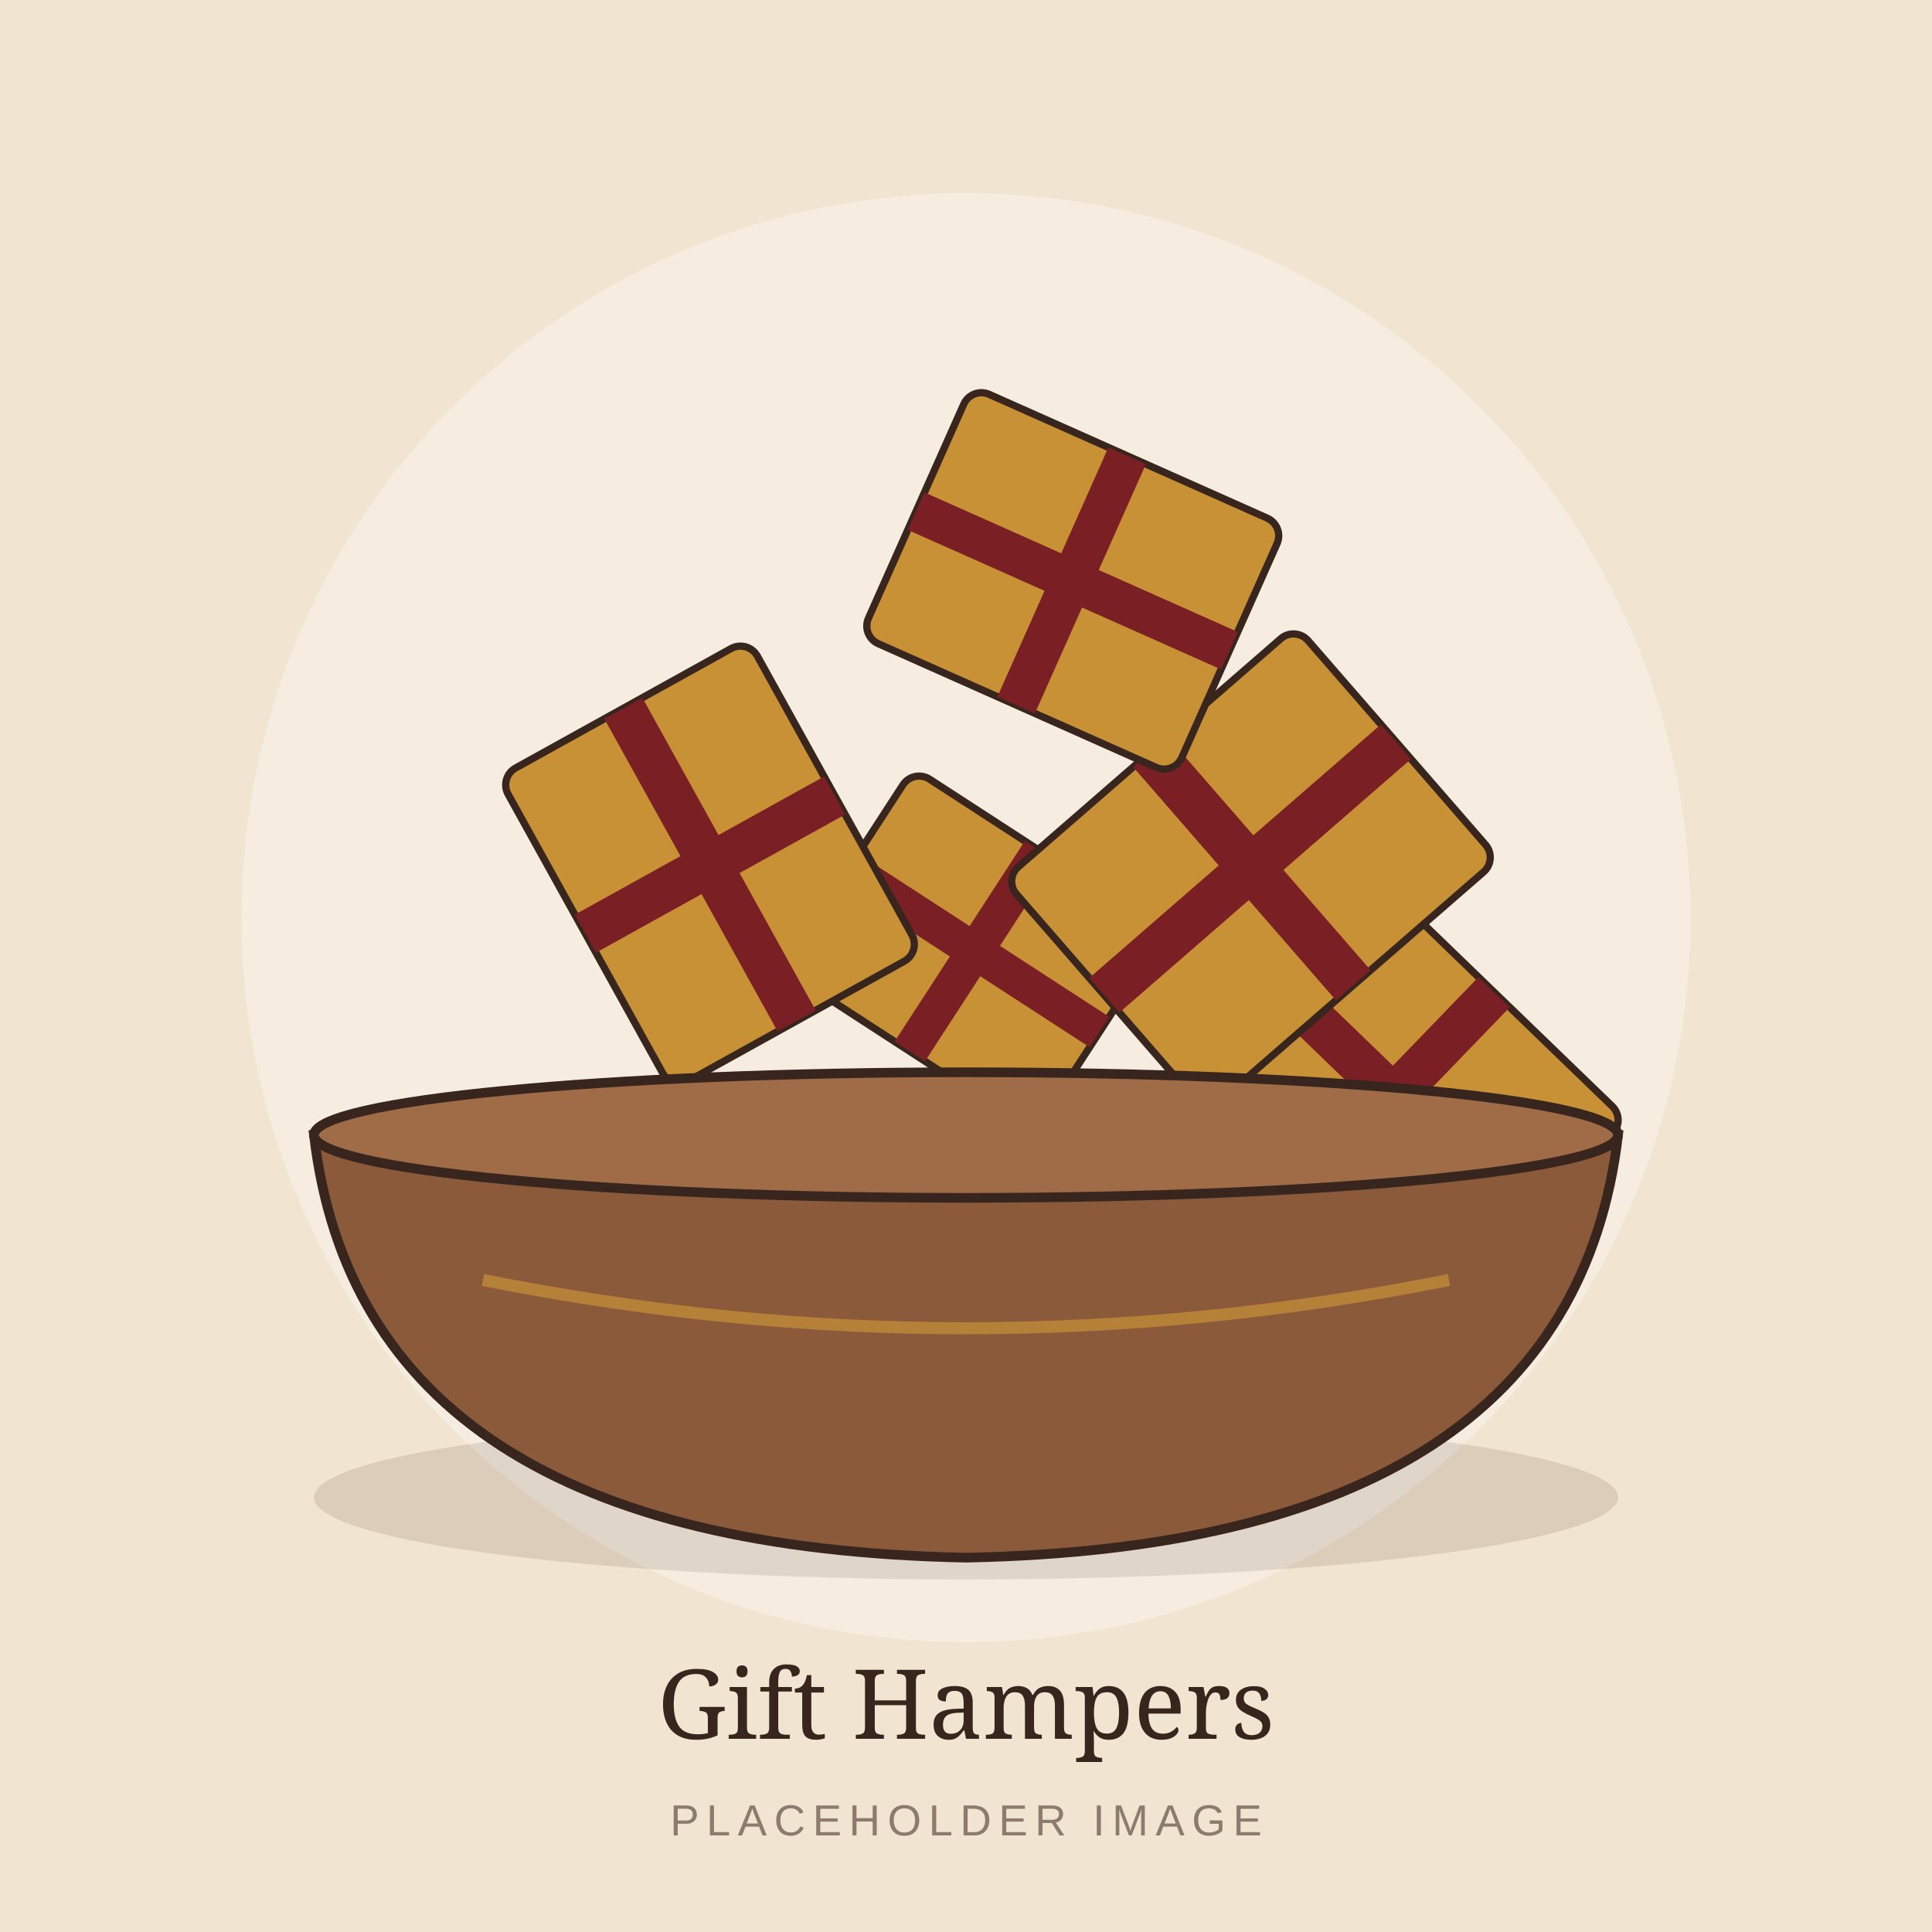
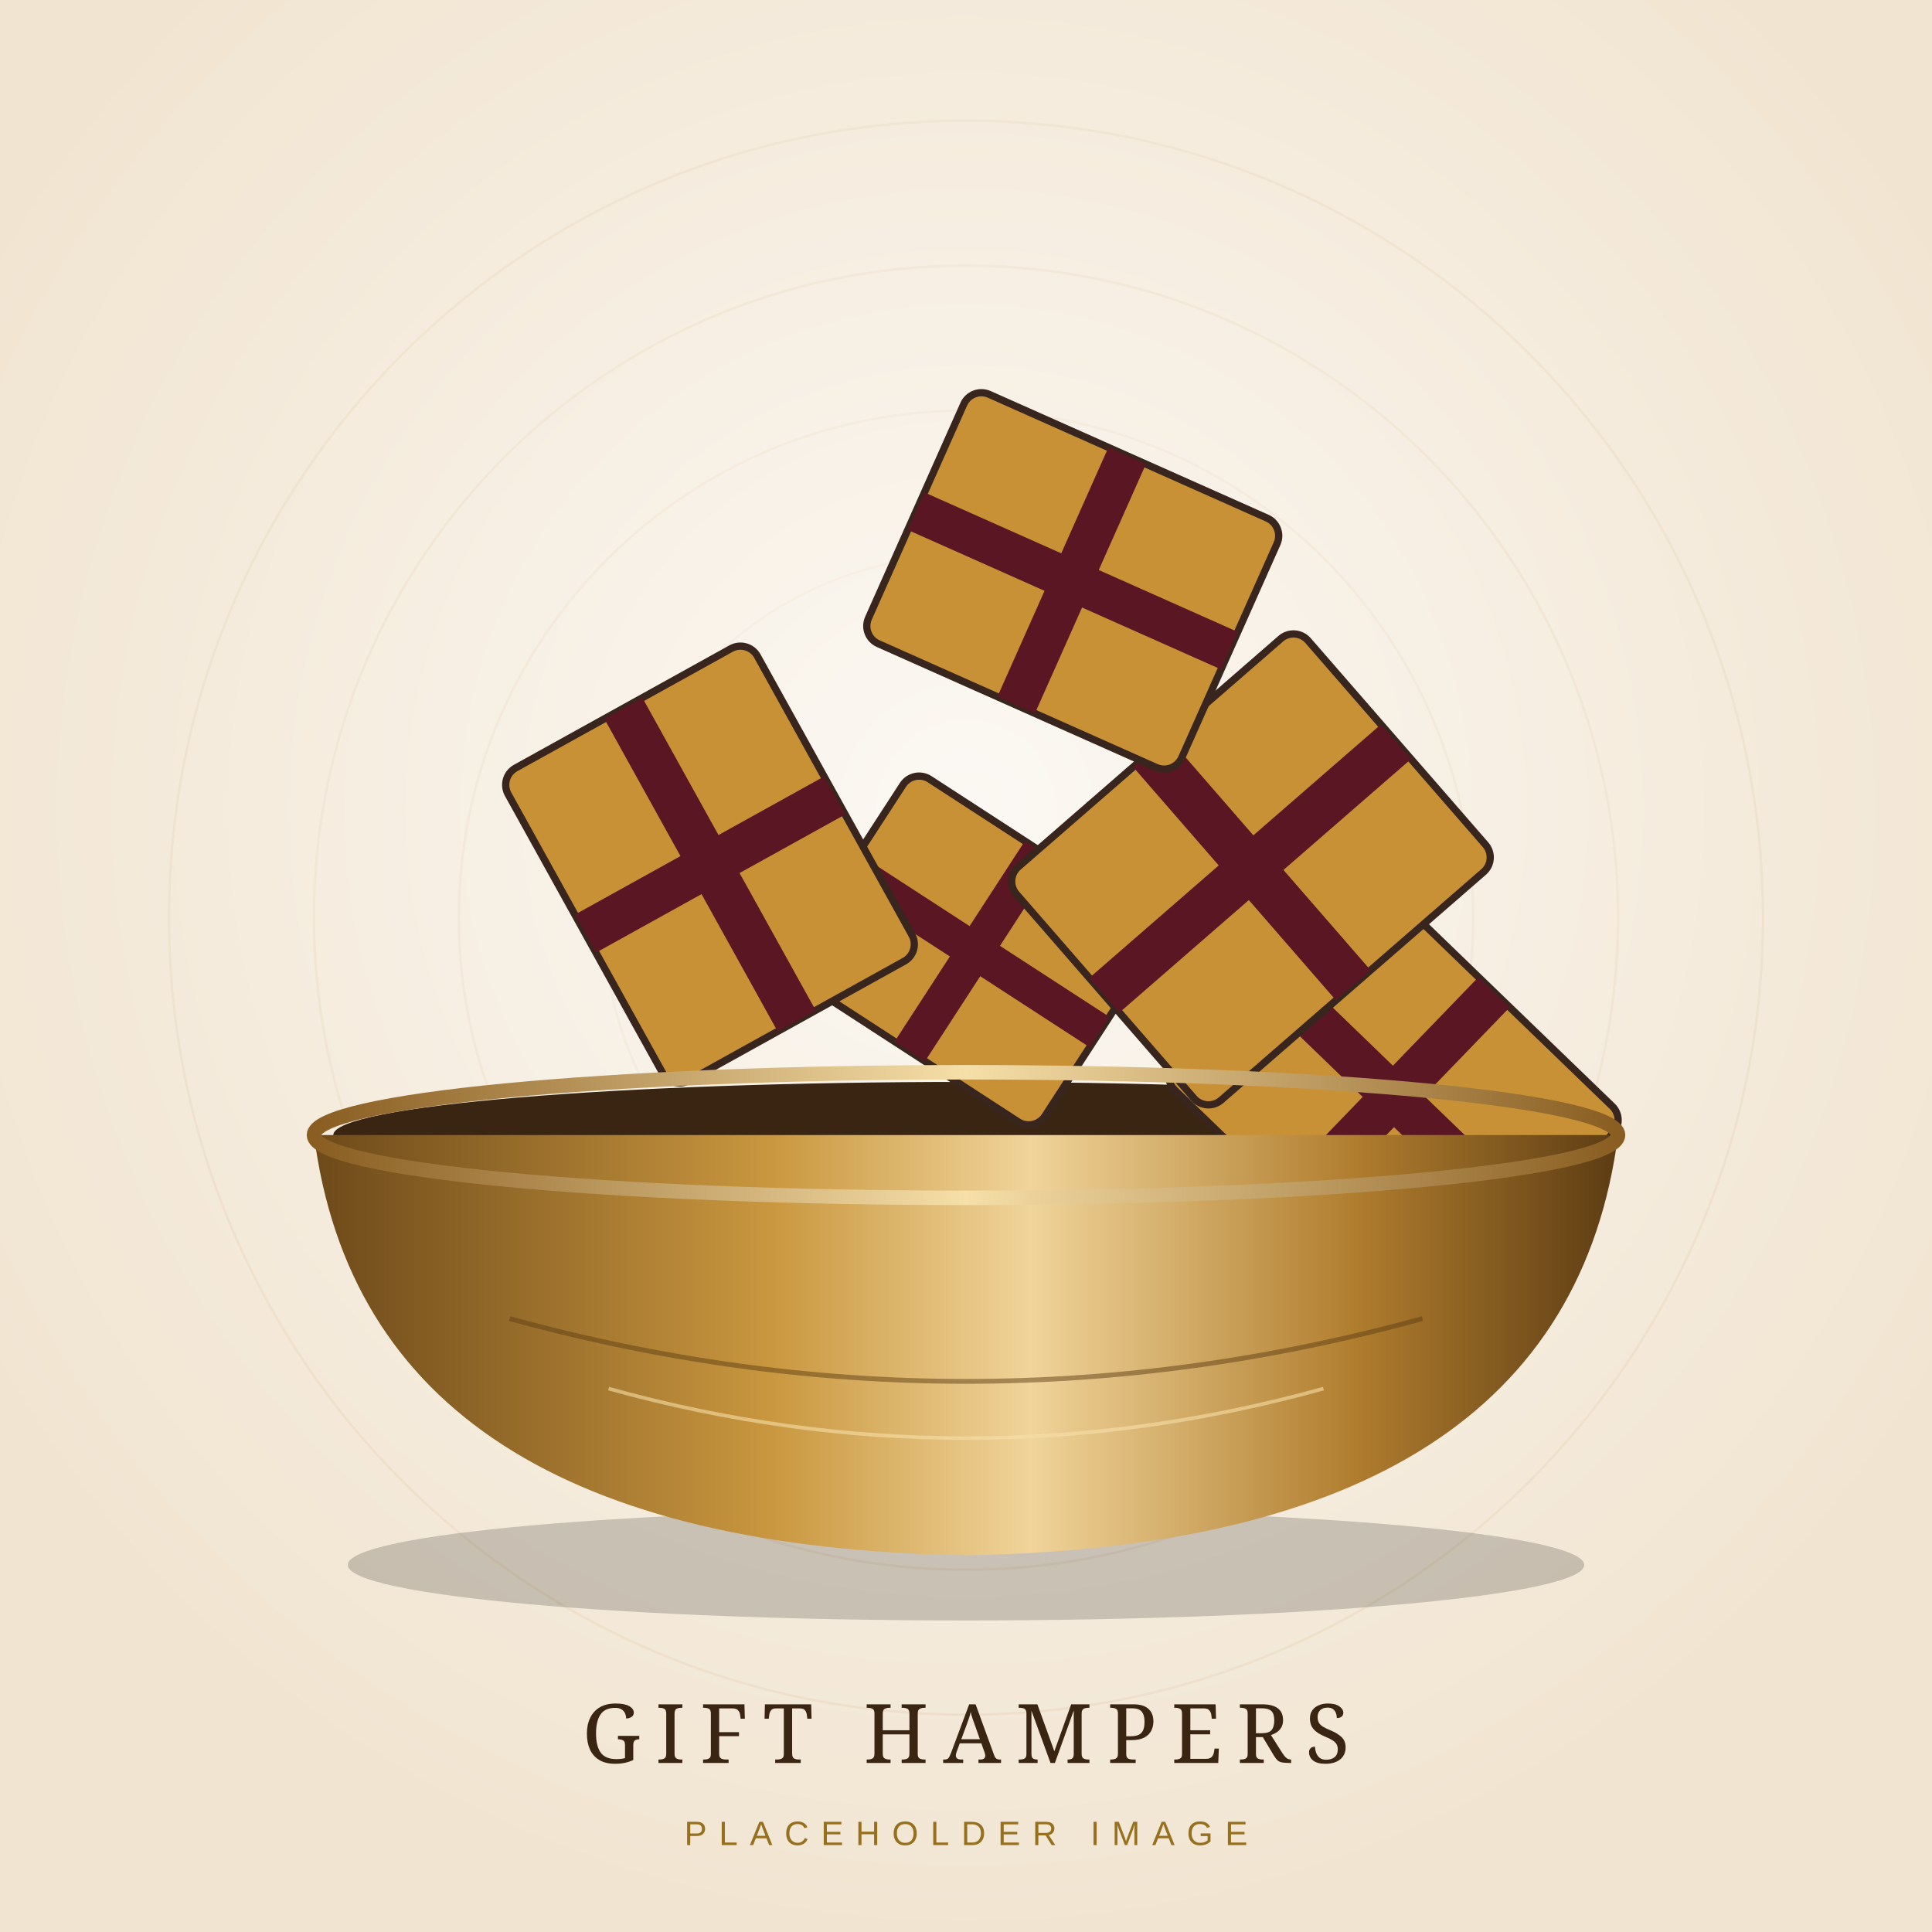
<svg xmlns="http://www.w3.org/2000/svg" viewBox="0 0 800 800" role="img" aria-label="Gift Hampers placeholder illustration">
+   <defs>
+     <linearGradient id="brass" x1="0" y1="0" x2="1" y2="0">
+       <stop offset="0" stop-color="#6E4A1A" />
+       <stop offset="0.35" stop-color="#C9973F" />
+       <stop offset="0.55" stop-color="#F0D49A" />
+       <stop offset="0.8" stop-color="#B07D2E" />
+       <stop offset="1" stop-color="#5E3D14" />
+     </linearGradient>
+     <linearGradient id="rim" x1="0" y1="0" x2="1" y2="0">
+       <stop offset="0" stop-color="#8A5E22" />
+       <stop offset="0.5" stop-color="#F6DFA8" />
+       <stop offset="1" stop-color="#8A5E22" />
+     </linearGradient>
+     <radialGradient id="glow" cx="0.5" cy="0.42" r="0.6">
+       <stop offset="0" stop-color="#FFFFFF" stop-opacity="0.75" />
+       <stop offset="1" stop-color="#FFFFFF" stop-opacity="0" />
+     </radialGradient>
+     <radialGradient id="velvet" cx="0.3" cy="0.2" r="0.9">
+       <stop offset="0" stop-color="#4A2A1E" />
+       <stop offset="0.6" stop-color="#22160F" />
+       <stop offset="1" stop-color="#140C08" />
+     </radialGradient>
+   </defs>
  <rect width="800" height="800" fill="#F1E4D0" />
-   <circle cx="400" cy="380" r="300" fill="#FFFFFF" opacity="0.35" />
-   <ellipse cx="400" cy="620" rx="270" ry="34" fill="#38251D" opacity="0.12" />
+   <g fill="none" stroke="#B8893B" stroke-opacity="0.12">
+     <circle cx="400" cy="380" r="150" />
+     <circle cx="400" cy="380" r="210" />
+     <circle cx="400" cy="380" r="270" />
+     <circle cx="400" cy="380" r="330" />
+   </g>
+   <rect width="800" height="800" fill="url(#glow)" />
+   <ellipse cx="400" cy="470" rx="262" ry="22" fill="#3A2412" />
  <g transform="rotate(224 577 454)">
    <rect x="501" y="393" width="151" height="121" rx="8" fill="#C89136" stroke="#38251D" stroke-width="3" />
-     <rect x="568" y="393" width="18" height="121" fill="#7A1F23" />
-     <rect x="501" y="445" width="151" height="18" fill="#7A1F23" />
+     <rect x="568" y="393" width="18" height="121" fill="#5A1622" />
+     <rect x="501" y="445" width="151" height="18" fill="#5A1622" />
  </g>
  <g transform="rotate(33 403 394)">
    <rect x="341" y="344" width="124" height="99" rx="8" fill="#C89136" stroke="#38251D" stroke-width="3" />
-     <rect x="396" y="344" width="15" height="99" fill="#7A1F23" />
-     <rect x="341" y="386" width="124" height="15" fill="#7A1F23" />
+     <rect x="396" y="344" width="15" height="99" fill="#5A1622" />
+     <rect x="341" y="386" width="124" height="15" fill="#5A1622" />
  </g>
  <g transform="rotate(319 518 360)">
    <rect x="438" y="296" width="160" height="128" rx="8" fill="#C89136" stroke="#38251D" stroke-width="3" />
-     <rect x="509" y="296" width="19" height="128" fill="#7A1F23" />
-     <rect x="438" y="350" width="160" height="19" fill="#7A1F23" />
+     <rect x="509" y="296" width="19" height="128" fill="#5A1622" />
+     <rect x="438" y="350" width="160" height="19" fill="#5A1622" />
  </g>
  <g transform="rotate(61 294 358)">
    <rect x="220" y="299" width="148" height="118" rx="8" fill="#C89136" stroke="#38251D" stroke-width="3" />
-     <rect x="285" y="299" width="18" height="118" fill="#7A1F23" />
-     <rect x="220" y="349" width="148" height="18" fill="#7A1F23" />
+     <rect x="285" y="299" width="18" height="118" fill="#5A1622" />
+     <rect x="220" y="349" width="148" height="18" fill="#5A1622" />
  </g>
  <g transform="rotate(204 444 241)">
    <rect x="373" y="185" width="142" height="113" rx="8" fill="#C89136" stroke="#38251D" stroke-width="3" />
-     <rect x="436" y="185" width="17" height="113" fill="#7A1F23" />
-     <rect x="373" y="233" width="142" height="17" fill="#7A1F23" />
+     <rect x="436" y="185" width="17" height="113" fill="#5A1622" />
+     <rect x="373" y="233" width="142" height="17" fill="#5A1622" />
  </g>
-   <path d="M130,470 Q150,640 400,645 Q650,640 670,470Z" fill="#8A5A3B" stroke="#38251D" stroke-width="4" />
-   <ellipse cx="400" cy="470" rx="270" ry="26" fill="#A06B47" stroke="#38251D" stroke-width="4" />
-   <path d="M200,530 Q400,570 600,530" stroke="#C89136" stroke-width="5" fill="none" opacity="0.7" />
-   <text x="400" y="720" text-anchor="middle" font-family="Georgia, serif" font-size="40" fill="#38251D">Gift Hampers</text>
-   <text x="400" y="760" text-anchor="middle" font-family="Arial, sans-serif" font-size="18" letter-spacing="3" fill="#38251D" opacity="0.55">PLACEHOLDER IMAGE</text>
+   <ellipse cx="400" cy="648" rx="256" ry="23" fill="#000" opacity="0.18" />
+   <path d="M130,470 Q152,640 400,644 Q648,640 670,470Z" fill="url(#brass)" />
+   <path d="M211,546 Q400,598 589,546" stroke="#5E3D14" stroke-width="2" fill="none" opacity="0.5" />
+   <path d="M252,575 Q400,616 548,575" stroke="#F6DFA8" stroke-width="1.5" fill="none" opacity="0.6" />
+   <ellipse cx="400" cy="470" rx="270" ry="26" fill="none" stroke="url(#rim)" stroke-width="6" />
+   <text x="400" y="730" text-anchor="middle" font-family="Georgia, serif" font-size="34" letter-spacing="6" fill="#3A2412">GIFT HAMPERS</text>
+   <text x="400" y="764" text-anchor="middle" font-family="Arial, sans-serif" font-size="14" letter-spacing="5" fill="#96701F">PLACEHOLDER IMAGE</text>
</svg>
